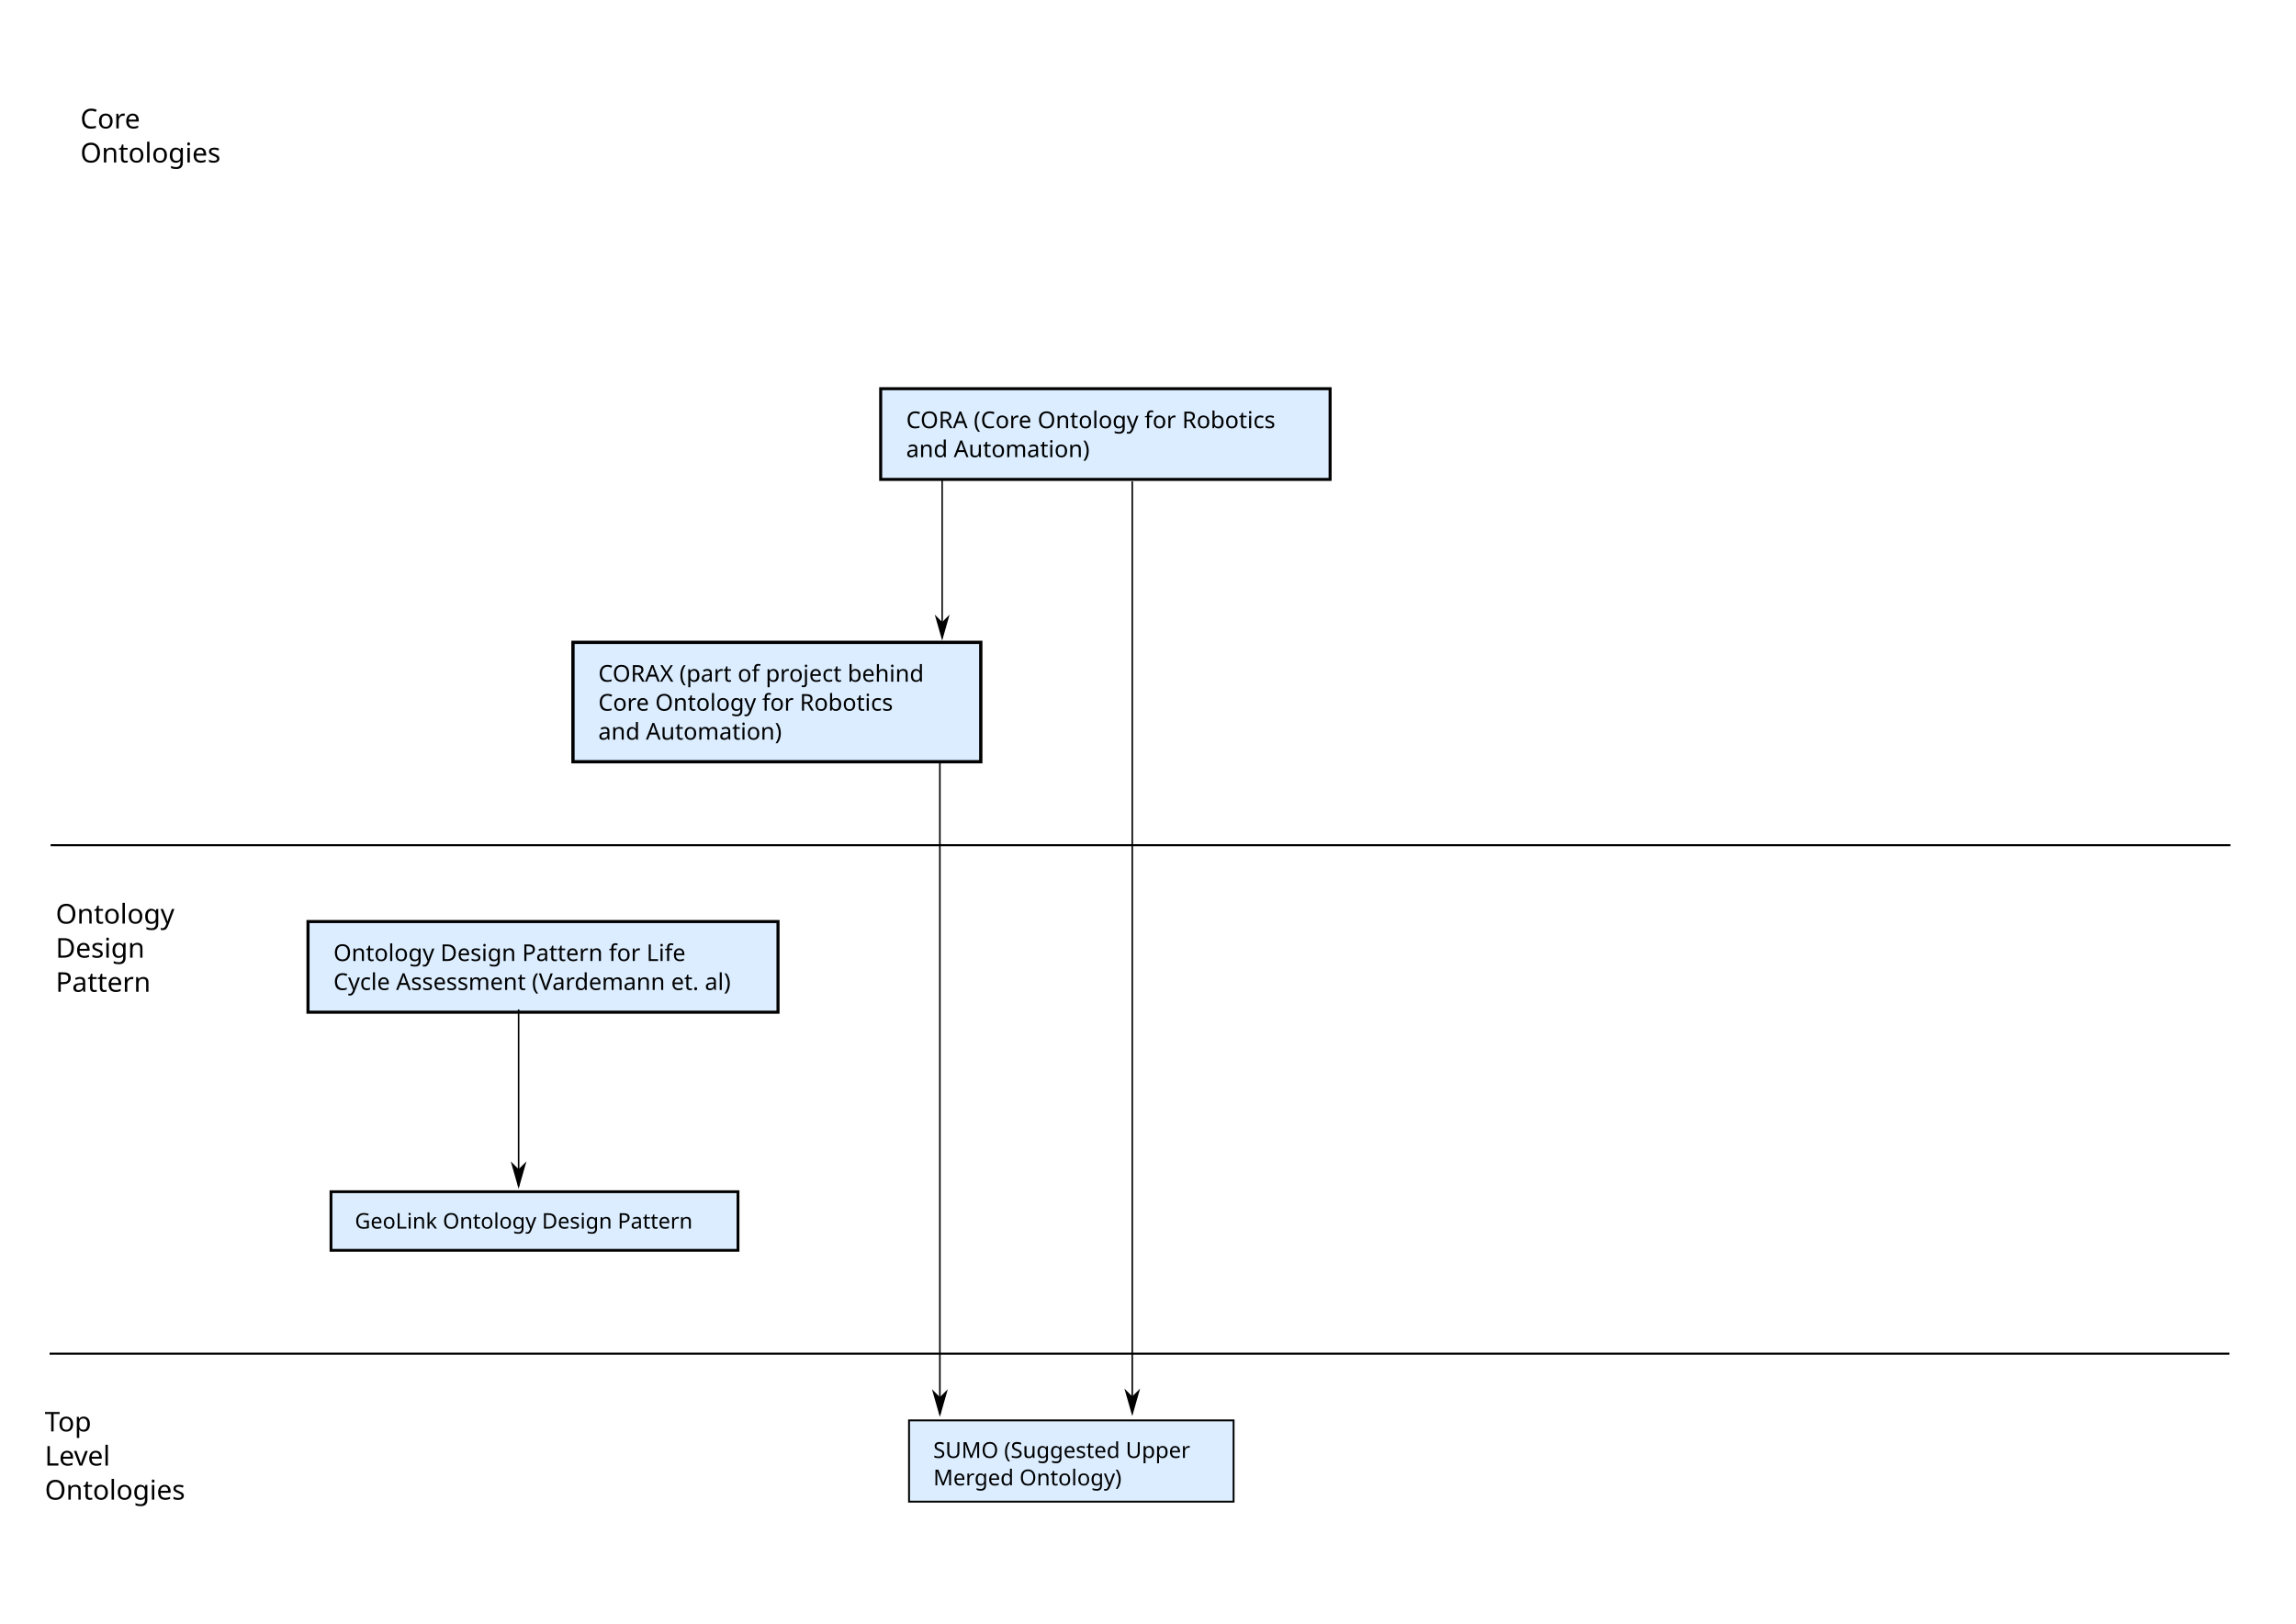
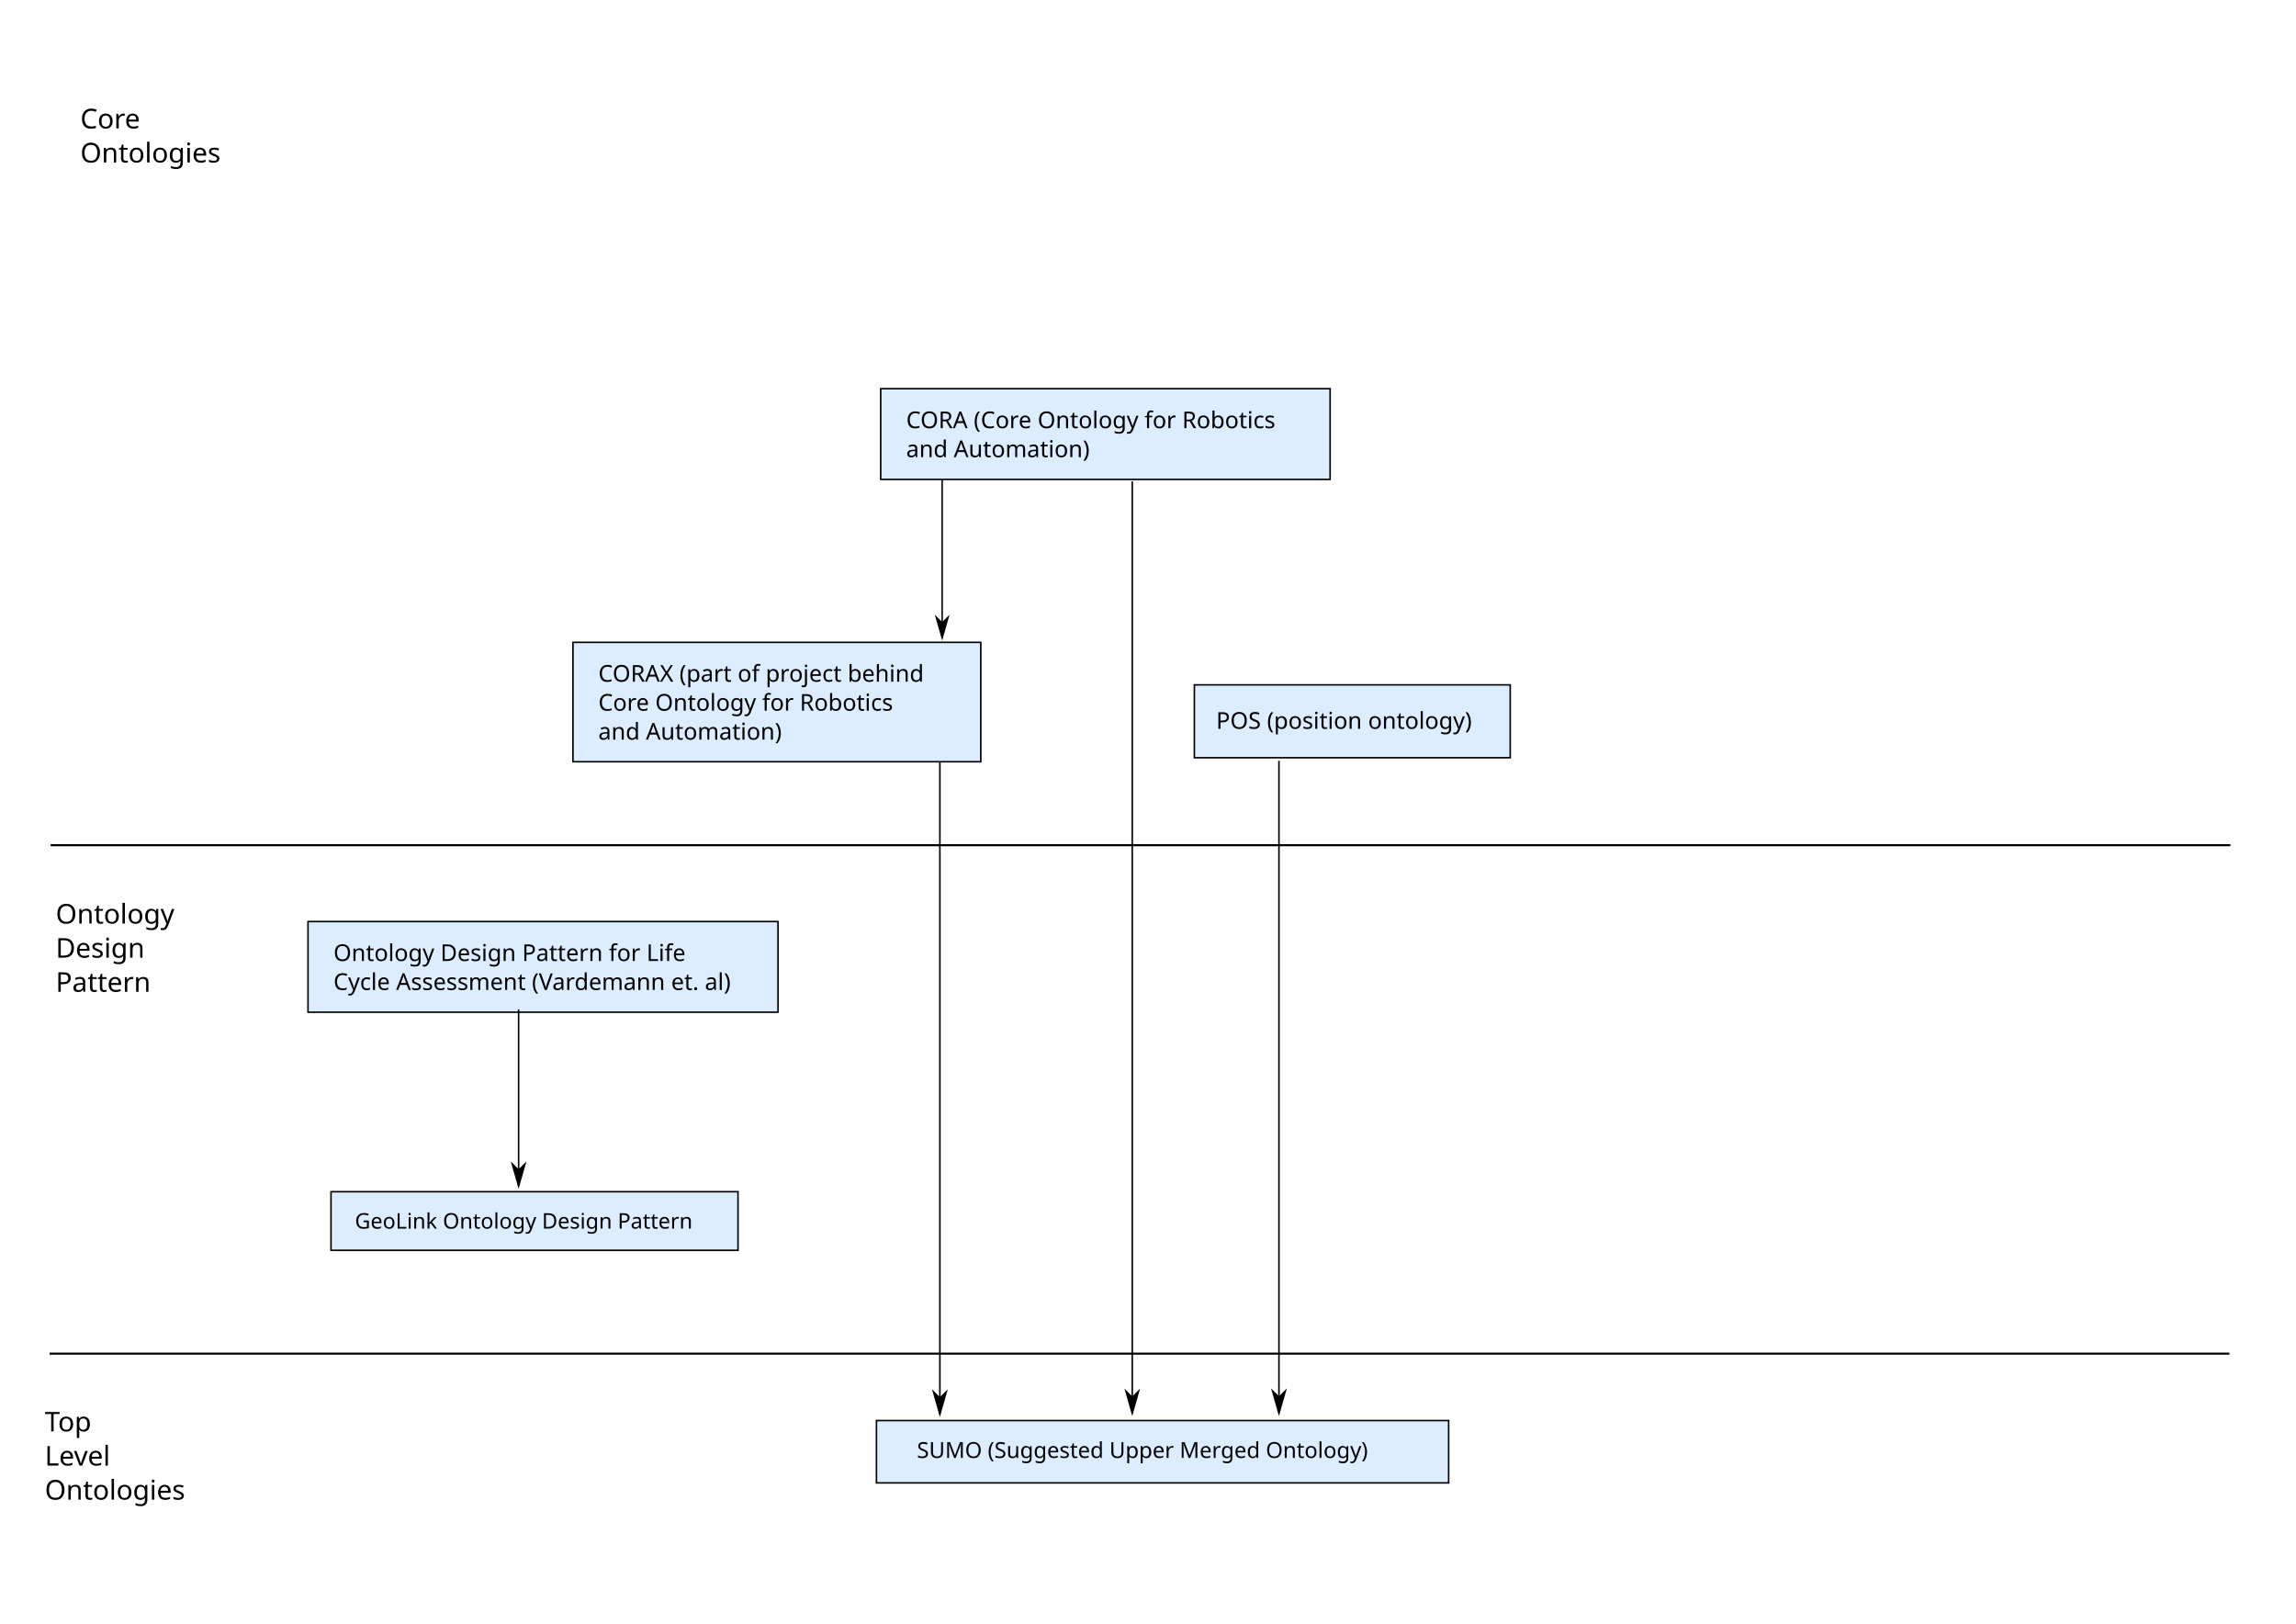
<svg xmlns="http://www.w3.org/2000/svg" width="1122.52" height="793.701" viewBox="0 0 297 210" version="1.1" id="svg8">
  <defs id="defs2">
    <marker orient="auto" refY="0.0" refX="0.0" id="Arrow1Lend" style="overflow:visible;">
      <path id="path892" d="M 0.0,0.0 L 5.0,-5.0 L -12.5,0.0 L 5.0,5.0 L 0.0,0.0 z " style="fill-rule:evenodd;stroke:#000000;stroke-width:1pt;stroke-opacity:1;fill:#000000;fill-opacity:1" transform="scale(0.8) rotate(180) translate(12.5,0)" />
    </marker>
    <marker orient="auto" refY="0" refX="0" id="Arrow1Lend-3" style="overflow:visible">
      <path id="path892-6" d="M 0,0 5,-5 -12.5,0 5,5 Z" style="fill:#000000;fill-opacity:1;fill-rule:evenodd;stroke:#000000;stroke-width:1pt;stroke-opacity:1" transform="matrix(-0.8,0,0,-0.8,-10,0)" />
    </marker>
    <marker orient="auto" refY="0" refX="0" id="Arrow1Lend-3-3" style="overflow:visible">
      <path id="path892-6-5" d="M 0,0 5,-5 -12.5,0 5,5 Z" style="fill:#000000;fill-opacity:1;fill-rule:evenodd;stroke:#000000;stroke-width:1pt;stroke-opacity:1" transform="matrix(-0.8,0,0,-0.8,-10,0)" />
    </marker>
    <marker orient="auto" refY="0" refX="0" id="Arrow1Lend-2" style="overflow:visible">
      <path id="path892-9" d="M 0,0 5,-5 -12.5,0 5,5 Z" style="fill:#000000;fill-opacity:1;fill-rule:evenodd;stroke:#000000;stroke-width:1pt;stroke-opacity:1" transform="matrix(-0.8,0,0,-0.8,-10,0)" />
    </marker>
+     <marker orient="auto" refY="0" refX="0" id="Arrow1Lend-3-5" style="overflow:visible">
+       <path id="path892-6-6" d="M 0,0 5,-5 -12.5,0 5,5 Z" style="fill:#000000;fill-opacity:1;fill-rule:evenodd;stroke:#000000;stroke-width:1pt;stroke-opacity:1" transform="matrix(-0.8,0,0,-0.8,-10,0)" />
+     </marker>
  </defs>
  <g id="layer1" transform="translate(0,-87.00001)">
-     <rect style="fill:#dbedff;fill-opacity:1;stroke:#000000;stroke-width:0.364;stroke-miterlimit:4;stroke-dasharray:none;stroke-dashoffset:0;stroke-opacity:1" id="rect838" width="52.649" height="7.582" x="42.815" y="241.128" />
+     <rect style="fill:#dbedff;fill-opacity:1;stroke:#000000;stroke-width:0.2;stroke-miterlimit:4;stroke-dasharray:none;stroke-dashoffset:0;stroke-opacity:1" id="rect838" width="52.649" height="7.582" x="42.815" y="241.128" />
    <text xml:space="preserve" style="font-style:normal;font-weight:normal;font-size:2.78px;line-height:1.25;font-family:sans-serif;letter-spacing:0px;word-spacing:0px;fill:#000000;fill-opacity:1;stroke:none;stroke-width:0.208" x="45.904" y="245.896" id="text836">
      <tspan id="tspan834" x="45.904" y="245.896" style="stroke-width:0.208">GeoLink Ontology Design Pattern</tspan>
    </text>
-     <rect style="fill:#dbedff;fill-opacity:1;stroke:#000000;stroke-width:0.398;stroke-miterlimit:4;stroke-dasharray:none;stroke-dashoffset:0;stroke-opacity:1" id="rect838-3" width="60.799" height="11.724" x="39.841" y="206.188" />
+     <rect style="fill:#dbedff;fill-opacity:1;stroke:#000000;stroke-width:0.2;stroke-miterlimit:4;stroke-dasharray:none;stroke-dashoffset:0;stroke-opacity:1" id="rect838-3" width="60.799" height="11.724" x="39.841" y="206.188" />
    <text xml:space="preserve" style="font-style:normal;font-weight:normal;font-size:2.999px;line-height:1.25;font-family:sans-serif;letter-spacing:0px;word-spacing:0px;fill:#000000;fill-opacity:1;stroke:none;stroke-width:0.225" x="43.129" y="211.287" id="text836-6">
      <tspan x="43.129" y="211.287" style="stroke-width:0.225" id="tspan879">Ontology Design Pattern for Life </tspan>
      <tspan x="43.129" y="215.035" style="stroke-width:0.225" id="tspan883">Cycle Assessment (Vardemann et. al)</tspan>
    </text>
    <path style="fill:none;stroke:#000000;stroke-width:0.2;stroke-linecap:butt;stroke-linejoin:miter;stroke-miterlimit:4;stroke-dasharray:none;stroke-opacity:1;marker-end:url(#Arrow1Lend)" d="m 67.085,217.557 v 22.813" id="path887" />
-     <rect style="fill:#dbedff;fill-opacity:1;stroke:#000000;stroke-width:0.24;stroke-miterlimit:4;stroke-dasharray:none;stroke-dashoffset:0;stroke-opacity:1" id="rect838-7" width="41.983" height="10.51" x="117.588" y="270.704" />
-     <text xml:space="preserve" style="font-style:normal;font-weight:normal;font-size:2.839px;line-height:1.25;font-family:sans-serif;letter-spacing:0px;word-spacing:0px;fill:#000000;fill-opacity:1;stroke:none;stroke-width:0.213" x="120.728" y="275.559" id="text836-5">
-       <tspan x="120.728" y="275.559" style="stroke-width:0.213" id="tspan1071">SUMO (Suggested Upper </tspan>
-       <tspan x="120.728" y="279.108" style="stroke-width:0.213" id="tspan1075">Merged Ontology)</tspan>
+     <rect style="fill:#dbedff;fill-opacity:1;stroke:#000000;stroke-width:0.2;stroke-miterlimit:4;stroke-dasharray:none;stroke-dashoffset:0;stroke-opacity:1" id="rect838-7" width="74.016" height="8.065" x="113.374" y="270.724" />
+     <text xml:space="preserve" style="font-style:normal;font-weight:normal;font-size:2.839px;line-height:1.25;font-family:sans-serif;letter-spacing:0px;word-spacing:0px;fill:#000000;fill-opacity:1;stroke:none;stroke-width:0.213" x="118.612" y="275.559" id="text836-5">
+       <tspan x="118.612" y="275.559" style="stroke-width:0.213" id="tspan1075">SUMO (Suggested Upper Merged Ontology)</tspan>
    </text>
    <path style="fill:none;stroke:#000000;stroke-width:0.202;stroke-linecap:butt;stroke-linejoin:miter;stroke-miterlimit:4;stroke-dasharray:none;stroke-opacity:1;marker-end:url(#Arrow1Lend-3)" d="m 121.578,185.517 v 84.353" id="path887-5" />
    <path style="fill:none;stroke:#000000;stroke-width:0.265px;stroke-linecap:butt;stroke-linejoin:miter;stroke-opacity:1" d="M 6.414,262.072 H 288.384" id="path896" />
    <text xml:space="preserve" style="font-style:normal;font-weight:normal;font-size:3.528px;line-height:1.25;font-family:sans-serif;letter-spacing:0px;word-spacing:0px;fill:#000000;fill-opacity:1;stroke:none;stroke-width:0.265" x="5.792" y="272.133" id="text836-5-6">
      <tspan id="tspan834-3-2" x="5.792" y="272.133" style="stroke-width:0.265">Top</tspan>
      <tspan x="5.792" y="276.543" style="stroke-width:0.265" id="tspan916">Level</tspan>
      <tspan x="5.792" y="280.952" style="stroke-width:0.265" id="tspan918">Ontologies</tspan>
    </text>
    <path style="fill:none;stroke:#000000;stroke-width:0.265px;stroke-linecap:butt;stroke-linejoin:miter;stroke-opacity:1" d="M 6.548,196.312 H 288.517" id="path896-9" />
    <text xml:space="preserve" style="font-style:normal;font-weight:normal;font-size:3.528px;line-height:1.25;font-family:sans-serif;letter-spacing:0px;word-spacing:0px;fill:#000000;fill-opacity:1;stroke:none;stroke-width:0.265" x="7.202" y="206.451" id="text836-5-6-1">
      <tspan x="7.202" y="206.451" style="stroke-width:0.265" id="tspan918-0">Ontology</tspan>
      <tspan x="7.202" y="210.861" style="stroke-width:0.265" id="tspan964">Design</tspan>
      <tspan x="7.202" y="215.271" style="stroke-width:0.265" id="tspan966">Pattern</tspan>
    </text>
    <text xml:space="preserve" style="font-style:normal;font-weight:normal;font-size:3.528px;line-height:1.25;font-family:sans-serif;letter-spacing:0px;word-spacing:0px;fill:#000000;fill-opacity:1;stroke:none;stroke-width:0.265" x="10.385" y="103.61" id="text836-5-6-1-9">
      <tspan x="10.385" y="103.61" style="stroke-width:0.265" id="tspan966-0">Core </tspan>
      <tspan x="10.385" y="108.019" style="stroke-width:0.265" id="tspan997">Ontologies</tspan>
    </text>
-     <rect style="fill:#dbedff;fill-opacity:1;stroke:#000000;stroke-width:0.389;stroke-miterlimit:4;stroke-dasharray:none;stroke-dashoffset:0;stroke-opacity:1" id="rect838-3-6" width="58.135" height="11.733" x="113.922" y="137.271" />
+     <rect style="fill:#dbedff;fill-opacity:1;stroke:#000000;stroke-width:0.2;stroke-miterlimit:4;stroke-dasharray:none;stroke-dashoffset:0;stroke-opacity:1" id="rect838-3-6" width="58.135" height="11.733" x="113.922" y="137.271" />
    <text xml:space="preserve" style="font-style:normal;font-weight:normal;font-size:2.999px;line-height:1.25;font-family:sans-serif;letter-spacing:0px;word-spacing:0px;fill:#000000;fill-opacity:1;stroke:none;stroke-width:0.225" x="117.214" y="142.374" id="text836-6-2">
      <tspan x="117.214" y="142.374" style="stroke-width:0.225" id="tspan883-1">CORA (Core Ontology for Robotics</tspan>
      <tspan x="117.214" y="146.123" style="stroke-width:0.225" id="tspan1823">and Automation)</tspan>
    </text>
-     <rect style="fill:#dbedff;fill-opacity:1;stroke:#000000;stroke-width:0.425;stroke-miterlimit:4;stroke-dasharray:none;stroke-dashoffset:0;stroke-opacity:1" id="rect838-3-6-3" width="52.753" height="15.439" x="74.117" y="170.078" />
+     <rect style="fill:#dbedff;fill-opacity:1;stroke:#000000;stroke-width:0.2;stroke-miterlimit:4;stroke-dasharray:none;stroke-dashoffset:0;stroke-opacity:1" id="rect838-3-6-3" width="52.753" height="15.439" x="74.117" y="170.078" />
    <text xml:space="preserve" style="font-style:normal;font-weight:normal;font-size:2.999px;line-height:1.25;font-family:sans-serif;letter-spacing:0px;word-spacing:0px;fill:#000000;fill-opacity:1;stroke:none;stroke-width:0.225" x="77.391" y="175.164" id="text836-6-2-6">
      <tspan x="77.391" y="175.164" style="stroke-width:0.225" id="tspan896">CORAX (part of project behind</tspan>
      <tspan x="77.391" y="178.912" style="stroke-width:0.225" id="tspan900">Core Ontology for Robotics</tspan>
      <tspan x="77.391" y="182.661" style="stroke-width:0.225" id="tspan902">and Automation) </tspan>
    </text>
    <path style="fill:none;stroke:#000000;stroke-width:0.2;stroke-linecap:butt;stroke-linejoin:miter;stroke-miterlimit:4;stroke-dasharray:none;stroke-opacity:1;marker-end:url(#Arrow1Lend-3-3)" d="m 146.464,149.263 v 120.494" id="path887-5-6" />
    <path style="fill:none;stroke:#000000;stroke-width:0.189;stroke-linecap:butt;stroke-linejoin:miter;stroke-miterlimit:4;stroke-dasharray:none;stroke-opacity:1;marker-end:url(#Arrow1Lend-2)" d="m 121.875,149.07 v 20.414" id="path887-1" />
+     <rect style="fill:#dbedff;fill-opacity:1;stroke:#000000;stroke-width:0.2;stroke-miterlimit:4;stroke-dasharray:none;stroke-dashoffset:0;stroke-opacity:1" id="rect838-3-6-3-3" width="40.859" height="9.424" x="154.498" y="175.576" />
+     <text xml:space="preserve" style="font-style:normal;font-weight:normal;font-size:2.999px;line-height:1.25;font-family:sans-serif;letter-spacing:0px;word-spacing:0px;fill:#000000;fill-opacity:1;stroke:none;stroke-width:0.225" x="157.31" y="181.257" id="text836-6-2-6-6">
+       <tspan x="157.31" y="181.257" style="stroke-width:0.225" id="tspan902-3">POS (position ontology)</tspan>
+     </text>
+     <path style="fill:none;stroke:#000000;stroke-width:0.202;stroke-linecap:butt;stroke-linejoin:miter;stroke-miterlimit:4;stroke-dasharray:none;stroke-opacity:1;marker-end:url(#Arrow1Lend-3-5)" d="m 165.44,185.405 v 84.353" id="path887-5-2" />
  </g>
</svg>
